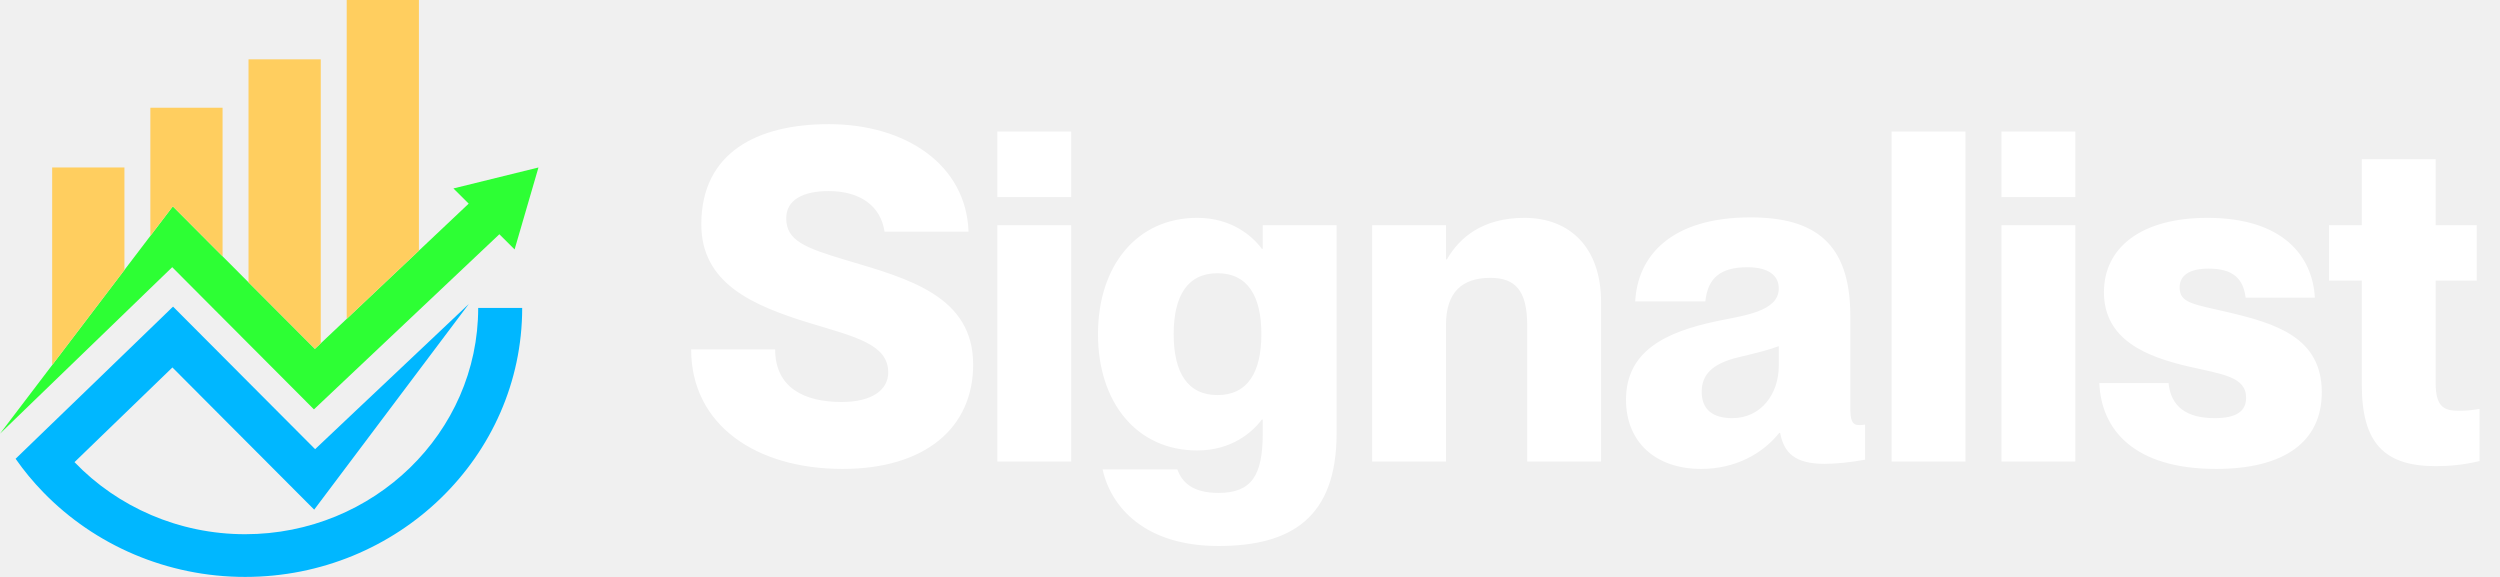
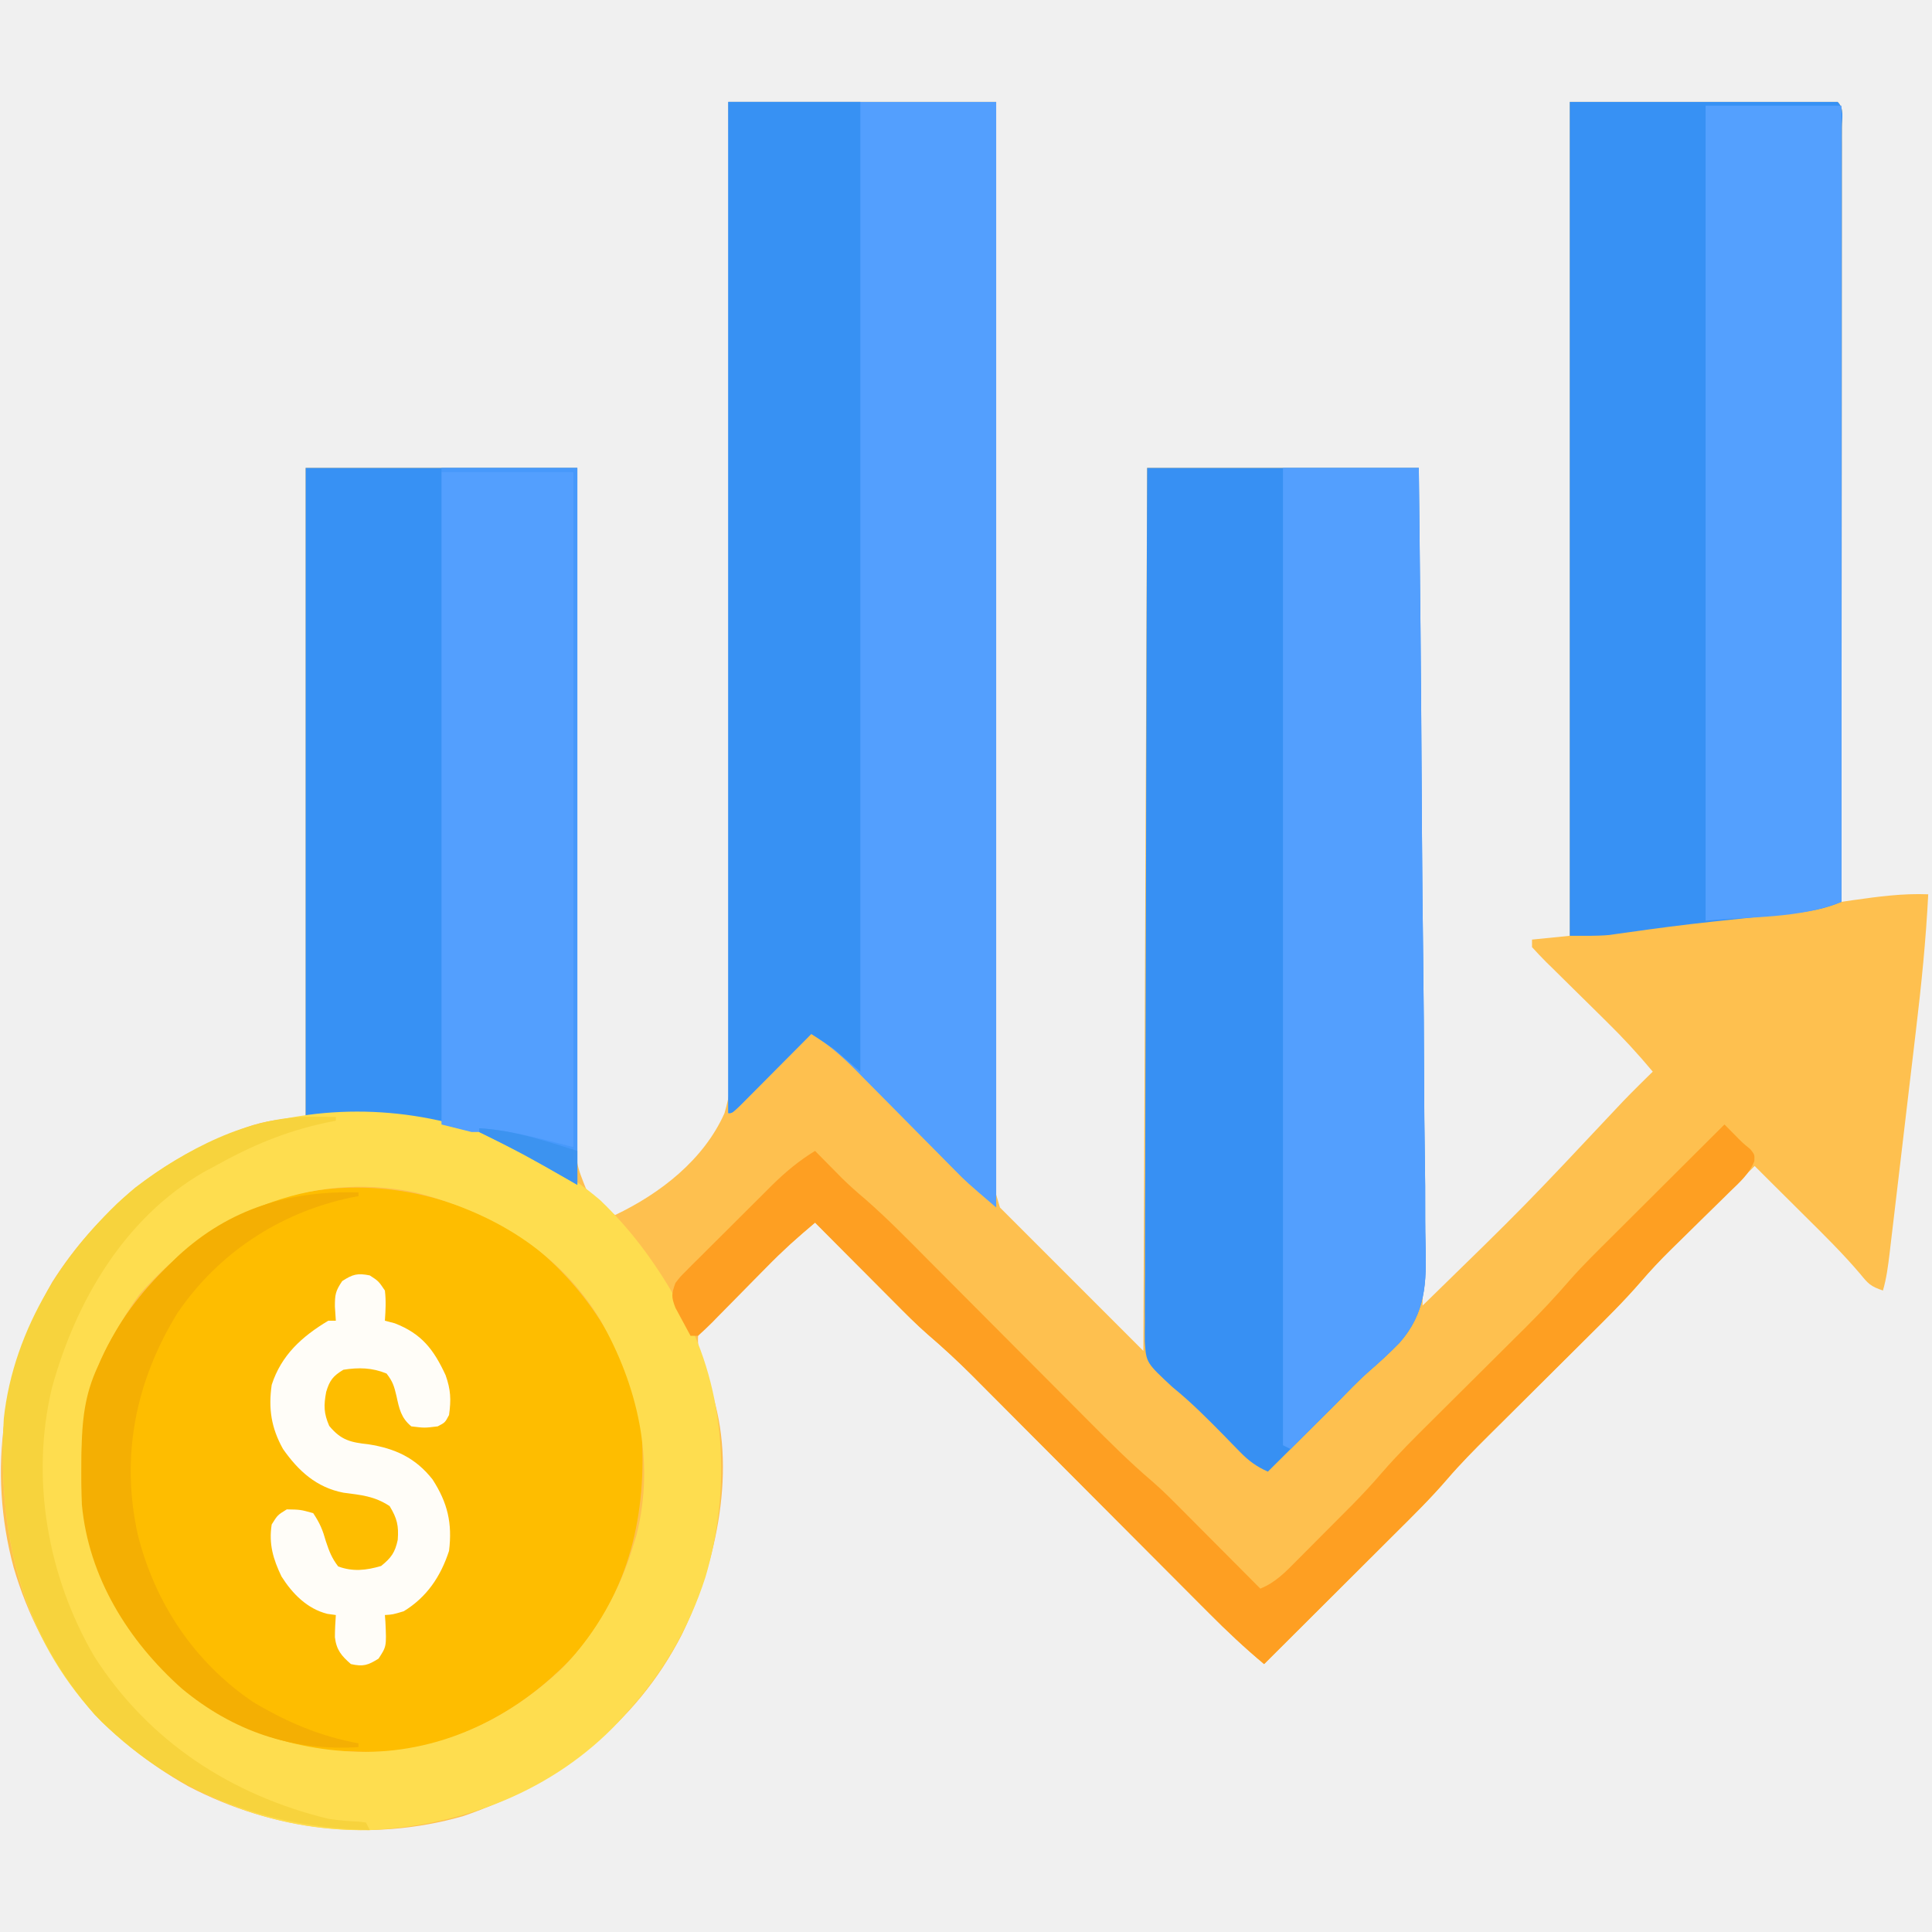
- <svg xmlns="http://www.w3.org/2000/svg" width="130" height="30" viewBox="0 0 130 30" fill="none">
-   <path d="M28 8.709L26.759 12.971L25.967 12.181L21.784 16.132L18.781 18.968L16.325 21.287L14.013 18.968L12.923 17.875L11.574 16.521L11.169 16.116L8.955 13.893L8.104 14.715L7.819 14.99L6.47 16.296L5.117 17.604L3.724 18.95L3.705 18.968L1.711 20.895L0 22.55L2.724 18.968L6.47 14.039L7.819 12.266L8.986 10.73L11.574 13.328L12.68 14.439L12.923 14.681L16.375 18.142L16.68 17.853L18.029 16.58L18.628 16.014L20.372 14.366L21.784 13.033L24.372 10.589L23.578 9.799L28 8.709Z" fill="#2DFF34" />
-   <path d="M6.47 8.709V14.039L2.724 18.968H2.713V8.709H6.47Z" fill="#FFCE5F" />
-   <path d="M27.154 16.014C27.154 23.726 20.692 30 12.745 30C8.69 30 4.918 28.346 2.252 25.599C1.726 25.059 1.244 24.477 0.811 23.856L2.467 22.256L5.13 19.686L5.871 18.968L6.47 18.39L7.819 17.085L8.117 16.797L8.821 16.116L8.934 16.003L8.936 16.005L8.999 15.945L11.574 18.528L12.693 19.652L16.386 23.357L18.639 21.227L20.385 19.58L21.032 18.968L21.784 18.258L24.383 15.802L16.338 26.502L11.18 21.33L8.966 19.108L8.117 19.928L5.13 22.816L3.874 24.031C6.119 26.37 9.311 27.779 12.745 27.779C19.429 27.779 24.866 22.502 24.866 16.014H27.154V16.014Z" fill="#00B7FF" />
-   <path d="M11.574 5.603V13.328L8.986 10.73L7.819 12.266V5.603H11.574Z" fill="#FFCE5F" />
-   <path d="M16.68 3.086V17.853L16.375 18.142L12.923 14.682V3.086H16.68Z" fill="#FFCE5F" />
-   <path d="M21.784 0V13.033L20.372 14.366L18.628 16.014L18.029 16.58V0H21.784Z" fill="#FFCE5F" />
-   <path d="M43.812 24.384C39.324 24.384 35.94 22.104 35.94 18.168H40.308C40.308 20.16 41.82 20.904 43.764 20.904C45.372 20.904 46.188 20.256 46.188 19.368C46.188 17.904 44.484 17.52 42.108 16.8C39.132 15.888 36.468 14.736 36.468 11.664C36.468 7.92 39.396 6.456 43.092 6.456C47.1 6.456 50.244 8.568 50.364 12.048H45.996C45.804 10.728 44.748 9.936 43.092 9.936C41.796 9.936 40.884 10.368 40.884 11.352C40.884 12.504 41.844 12.888 44.028 13.536C47.268 14.496 50.604 15.408 50.604 18.96C50.604 22.248 48.108 24.384 43.812 24.384ZM55.702 10.248H51.862V6.84H55.702V10.248ZM55.702 24H51.862V11.712H55.702V24ZM65.663 12.936V11.712H69.503V22.536C69.503 26.928 67.127 28.392 63.359 28.392C59.543 28.392 57.767 26.376 57.335 24.408H61.223C61.463 25.08 62.015 25.632 63.359 25.632C65.087 25.632 65.663 24.72 65.663 22.536V21.816H65.615C65.135 22.464 64.055 23.424 62.255 23.424C59.111 23.424 57.095 20.928 57.095 17.376C57.095 13.824 59.111 11.328 62.255 11.328C64.055 11.328 65.135 12.288 65.615 12.936H65.663ZM63.311 20.544C64.871 20.544 65.591 19.368 65.591 17.376C65.591 15.384 64.871 14.208 63.311 14.208C61.751 14.208 61.031 15.384 61.031 17.376C61.031 19.368 61.751 20.544 63.311 20.544ZM79.271 11.328C81.647 11.328 83.255 12.888 83.255 15.696V24H79.415V16.92C79.415 15.072 78.767 14.448 77.495 14.448C76.031 14.448 75.191 15.192 75.191 16.896V24H71.351V11.712H75.191V13.488H75.239C75.887 12.36 77.087 11.328 79.271 11.328ZM88.464 24.384C86.064 24.384 84.552 22.968 84.552 20.784C84.552 18.24 86.64 17.256 89.256 16.704C90.6 16.416 92.496 16.224 92.496 15C92.496 14.328 91.968 13.896 90.864 13.896C89.448 13.896 88.8 14.472 88.68 15.672H85.032C85.152 13.32 86.88 11.304 91.032 11.304C94.368 11.304 96.216 12.648 96.216 16.416V21.168C96.216 21.816 96.288 22.104 96.672 22.104C96.768 22.104 96.84 22.104 96.984 22.08V23.904C96.216 24.048 95.424 24.12 94.872 24.12C93.336 24.12 92.76 23.544 92.568 22.512H92.52C91.656 23.592 90.24 24.384 88.464 24.384ZM90.072 21.744C91.608 21.744 92.496 20.448 92.496 19.032V18C91.992 18.192 91.416 18.336 90.408 18.576C88.992 18.912 88.488 19.512 88.488 20.376C88.488 21.312 89.088 21.744 90.072 21.744ZM102.203 24H98.363V6.84H102.203V24ZM107.916 10.248H104.076V6.84H107.916V10.248ZM107.916 24H104.076V11.712H107.916V24ZM115.237 24.384C110.941 24.384 109.261 22.32 109.165 19.92H112.765C112.885 21.144 113.701 21.744 115.165 21.744C116.293 21.744 116.797 21.384 116.797 20.688C116.797 19.584 115.573 19.464 113.797 19.056C111.637 18.552 109.405 17.688 109.405 15.192C109.405 12.888 111.325 11.328 114.781 11.328C118.717 11.328 120.253 13.32 120.373 15.48H116.773C116.653 14.496 116.125 13.968 114.853 13.968C113.797 13.968 113.341 14.352 113.341 14.952C113.341 15.768 114.061 15.816 115.909 16.248C118.333 16.824 120.733 17.544 120.733 20.4C120.733 22.968 118.789 24.384 115.237 24.384ZM127.902 21.36C128.262 21.36 128.478 21.336 128.934 21.264V23.976C128.118 24.168 127.422 24.24 126.654 24.24C123.966 24.24 122.814 23.016 122.814 20.016V14.592H121.11V11.712H122.814V8.28H126.654V11.712H128.79V14.592H126.654V19.92C126.654 21.24 127.158 21.36 127.902 21.36Z" fill="white" />
+ <svg xmlns="http://www.w3.org/2000/svg" version="1.1" width="512" height="512">
+   <path d="M0 0 C23.43 0 46.86 0 71 0 C70.747 13.015 70.747 13.015 70.489 26.293 C69.973 54.208 69.649 82.121 69.442 110.039 C69.409 114.391 69.375 118.743 69.34 123.096 C69.333 123.962 69.326 124.828 69.319 125.721 C69.202 139.662 68.952 153.598 68.65 167.537 C68.342 181.891 68.183 196.241 68.156 210.598 C68.134 219.428 68.004 228.241 67.722 237.066 C67.539 243.158 67.504 249.241 67.573 255.335 C67.609 258.834 67.591 262.305 67.393 265.799 C66.883 276.542 68.702 281.766 72 293 C84.54 305.54 97.08 318.08 110 331 C110.33 253.78 110.66 176.56 111 97 C134.76 97 158.52 97 183 97 C183.33 170.26 183.66 243.52 184 319 C211.113 292.573 211.113 292.573 237 265 C238.46 263.481 239.935 261.976 241.438 260.5 C242.117 259.83 242.796 259.159 243.496 258.469 C244.241 257.742 244.241 257.742 245 257 C241.112 252.337 237.065 247.945 232.727 243.699 C231.561 242.546 230.396 241.393 229.23 240.24 C227.415 238.45 225.598 236.661 223.779 234.875 C222.007 233.133 220.241 231.385 218.477 229.637 C217.927 229.1 217.377 228.564 216.81 228.011 C215.502 226.712 214.245 225.36 213 224 C213 223.34 213 222.68 213 222 C216.3 221.67 219.6 221.34 223 221 C223 148.07 223 75.14 223 0 C246.43 0 269.86 0 294 0 C295.8 1.8 295.123 4.255 295.129 6.652 C295.126 7.47 295.123 8.288 295.12 9.131 C295.122 10.424 295.122 10.424 295.123 11.744 C295.125 14.657 295.119 17.57 295.114 20.483 C295.113 22.562 295.113 24.641 295.114 26.719 C295.114 32.382 295.108 38.045 295.101 43.708 C295.095 49.619 295.095 55.531 295.093 61.442 C295.09 72.644 295.082 83.846 295.072 95.048 C295.061 107.797 295.055 120.547 295.05 133.296 C295.04 159.531 295.022 185.765 295 212 C296.485 211.783 296.485 211.783 298 211.562 C304.689 210.613 311.227 209.724 318 210 C317.397 222.075 316.183 234.014 314.75 246.016 C314.529 247.889 314.309 249.762 314.089 251.635 C313.631 255.525 313.17 259.414 312.707 263.303 C312.114 268.286 311.527 273.269 310.942 278.253 C310.489 282.105 310.034 285.956 309.578 289.808 C309.36 291.647 309.143 293.486 308.927 295.324 C308.626 297.882 308.321 300.44 308.016 302.997 C307.927 303.752 307.839 304.508 307.748 305.286 C307.35 308.585 306.93 311.804 306 315 C302.711 313.904 302.109 313.211 299.984 310.613 C295.368 305.173 290.315 300.207 285.25 295.188 C284.295 294.238 283.341 293.288 282.387 292.338 C280.645 290.605 278.902 288.872 277.157 287.141 C275.434 285.431 273.715 283.718 272 282 C268.28 285.695 264.563 289.394 260.849 293.096 C259.588 294.352 258.326 295.607 257.064 296.861 C255.237 298.676 253.413 300.494 251.59 302.312 C250.758 303.136 250.758 303.136 249.91 303.977 C247.062 306.825 244.341 309.729 241.717 312.785 C237.367 317.809 232.656 322.45 227.938 327.125 C226.977 328.081 226.018 329.036 225.058 329.993 C221.532 333.506 218.001 337.013 214.469 340.52 C211.473 343.497 208.479 346.475 205.488 349.456 C204.101 350.837 202.712 352.213 201.322 353.59 C197.607 357.291 193.946 360.988 190.529 364.969 C186.11 370.114 181.279 374.846 176.473 379.625 C175.474 380.622 174.475 381.62 173.476 382.617 C170.873 385.217 168.266 387.814 165.659 390.41 C162.989 393.069 160.322 395.732 157.654 398.395 C152.439 403.599 147.221 408.801 142 414 C136.866 409.705 132.069 405.203 127.356 400.453 C126.626 399.722 125.897 398.992 125.145 398.239 C123.572 396.662 122 395.084 120.43 393.505 C117.938 391.001 115.444 388.5 112.948 385.999 C106.753 379.79 100.562 373.576 94.372 367.362 C89.134 362.104 83.895 356.849 78.652 351.596 C76.204 349.142 73.759 346.684 71.314 344.227 C69.801 342.71 68.287 341.193 66.774 339.676 C66.103 339 65.432 338.324 64.741 337.627 C60.897 333.783 56.946 330.127 52.816 326.59 C49.774 323.927 46.939 321.062 44.094 318.191 C43.484 317.58 42.873 316.968 42.245 316.338 C40.327 314.415 38.414 312.489 36.5 310.562 C35.188 309.245 33.875 307.928 32.562 306.611 C29.372 303.41 26.185 300.206 23 297 C20.665 298.998 18.332 300.998 16 303 C15.477 303.448 14.954 303.896 14.415 304.358 C11.214 307.117 8.087 309.943 4.998 312.828 C3.872 313.861 2.729 314.875 1.568 315.869 C-2.377 319.26 -5.559 322.363 -8 327 C-8.271 331.978 -6.44 336.503 -4.664 341.069 C2.462 361.794 -3.075 387.148 -12.301 406.175 C-24.455 429.944 -45.4 445.789 -70.312 454.312 C-94.876 461.288 -120.519 458.164 -143.055 446.406 C-166.019 433.551 -181.972 413.582 -189.375 388.438 C-196.381 362.576 -192.253 335.811 -179.156 312.754 C-167.289 294.053 -150.334 280.537 -129.75 272.562 C-129.125 272.315 -128.501 272.068 -127.857 271.814 C-122.339 269.795 -118.229 269.623 -112 269 C-112 212.24 -112 155.48 -112 97 C-88.24 97 -64.48 97 -40 97 C-40.017 102.714 -40.034 108.428 -40.051 114.314 C-40.1 133.178 -40.1 152.041 -40.075 170.904 C-40.061 182.343 -40.064 193.781 -40.106 205.22 C-40.143 215.19 -40.148 225.16 -40.116 235.131 C-40.1 240.41 -40.099 245.688 -40.137 250.967 C-40.172 255.938 -40.164 260.908 -40.124 265.879 C-40.117 267.701 -40.125 269.523 -40.15 271.345 C-40.541 281.134 -40.541 281.134 -36.922 289.906 C-34.705 291.9 -32.583 293.521 -30 295 C-18.022 289.3 -6.5 280.367 -1 268 C3.927 250.798 2.16 231.314 1.782 213.542 C1.629 206.123 1.622 198.706 1.621 191.286 C1.616 178.059 1.501 164.837 1.313 151.612 C1.132 138.784 1.004 125.958 0.946 113.129 C0.942 112.335 0.939 111.541 0.935 110.723 C0.918 106.739 0.901 102.755 0.885 98.771 C0.751 65.844 0.415 32.924 0 0 Z " fill="#FEC04F" transform="translate(193,27)" />
+   <path d="M0 0 C23.43 0 46.86 0 71 0 C71 96.69 71 193.38 71 293 C63.129 286.253 63.129 286.253 59.996 283.078 C59.295 282.37 58.594 281.663 57.872 280.934 C57.14 280.19 56.407 279.446 55.652 278.68 C54.062 277.077 52.471 275.474 50.881 273.871 C48.402 271.367 45.924 268.861 43.449 266.353 C41.042 263.916 38.629 261.485 36.215 259.055 C35.113 257.933 35.113 257.933 33.989 256.788 C30.214 252.994 26.591 249.763 22 247 C21.369 247.636 20.738 248.272 20.088 248.928 C17.755 251.278 15.42 253.626 13.083 255.972 C12.07 256.99 11.058 258.008 10.048 259.028 C8.598 260.49 7.145 261.948 5.691 263.406 C4.817 264.286 3.942 265.166 3.041 266.072 C1 268 1 268 0 268 C0 179.56 0 91.12 0 0 Z " fill="#539FFE" transform="translate(193,27)" />
+   <path d="M0 0 C23.76 0 47.52 0 72 0 C72.331 28.391 72.608 56.781 72.766 85.174 C72.785 88.533 72.804 91.892 72.824 95.251 C72.83 96.255 72.83 96.255 72.836 97.278 C72.901 108.076 73.019 118.874 73.157 129.672 C73.298 140.769 73.38 151.865 73.411 162.962 C73.431 169.189 73.476 175.413 73.586 181.639 C73.688 187.51 73.719 193.378 73.697 199.25 C73.701 201.395 73.73 203.539 73.788 205.683 C74.052 215.98 73.9 223.891 66.853 231.897 C64.314 234.488 61.684 236.925 58.938 239.295 C55.815 242.043 52.961 245.047 50.066 248.031 C47.906 250.195 45.733 252.347 43.562 254.5 C42.426 255.631 41.29 256.763 40.154 257.895 C37.439 260.599 34.72 263.301 32 266 C28.97 264.648 26.915 263.145 24.609 260.77 C23.674 259.817 23.674 259.817 22.72 258.845 C22.07 258.175 21.42 257.504 20.75 256.812 C16.224 252.203 11.738 247.661 6.711 243.59 C-0.245 237.126 -0.245 237.126 -0.615 231.576 C-0.636 229.824 -0.63 228.071 -0.601 226.319 C-0.606 225.35 -0.61 224.381 -0.614 223.383 C-0.622 220.14 -0.595 216.898 -0.568 213.655 C-0.566 211.329 -0.567 209.003 -0.57 206.677 C-0.571 200.363 -0.542 194.05 -0.507 187.736 C-0.479 181.807 -0.474 175.877 -0.469 169.947 C-0.458 158.204 -0.425 146.46 -0.377 134.717 C-0.331 123.312 -0.296 111.906 -0.275 100.5 C-0.273 99.797 -0.272 99.094 -0.271 98.369 C-0.264 94.84 -0.258 91.312 -0.252 87.783 C-0.2 58.522 -0.108 29.261 0 0 Z " fill="#3790F3" transform="translate(304,124)" />
+   <path d="M0 0 C15.708 12.376 26.883 29.776 29.836 49.797 C31.362 71.802 26.667 92.533 11.945 109.566 C1.432 120.683 -10.427 128.401 -25.164 132.797 C-26.195 133.133 -26.195 133.133 -27.246 133.477 C-34.982 135.636 -43.213 135.04 -51.164 134.797 C-52.012 134.779 -52.86 134.761 -53.734 134.742 C-72.589 133.523 -89.665 122.156 -101.82 108.4 C-113.62 94.32 -118.766 77.505 -118.602 59.359 C-118.593 58.168 -118.584 56.977 -118.574 55.749 C-118.409 47.374 -117.805 40.439 -114.164 32.797 C-113.901 32.211 -113.638 31.625 -113.367 31.021 C-108.846 21.067 -102.975 13.39 -95.164 5.797 C-94.462 5.109 -93.759 4.42 -93.035 3.711 C-67.104 -20.282 -28.029 -19.517 0 0 Z " fill="#FEBD00" transform="translate(140.1641,329.2031)" />
+   <path d="M0 0 C23.43 0 46.86 0 71 0 C72.8 1.8 72.123 4.255 72.129 6.652 C72.126 7.47 72.123 8.288 72.12 9.131 C72.121 9.993 72.122 10.856 72.123 11.744 C72.125 14.657 72.119 17.57 72.114 20.483 C72.113 22.562 72.113 24.641 72.114 26.719 C72.114 32.382 72.108 38.045 72.101 43.708 C72.095 49.619 72.095 55.531 72.093 61.442 C72.09 72.644 72.082 83.846 72.072 95.048 C72.061 107.797 72.055 120.547 72.05 133.296 C72.04 159.531 72.022 185.765 72 212 C67.813 213.773 63.947 214.523 59.445 214.965 C58.35 215.082 58.35 215.082 57.232 215.201 C54.864 215.453 52.494 215.695 50.125 215.938 C46.862 216.281 43.599 216.631 40.336 216.98 C39.531 217.066 38.726 217.152 37.897 217.24 C30.264 218.062 22.655 219.047 15.055 220.136 C14.227 220.251 13.4 220.366 12.547 220.484 C11.854 220.585 11.162 220.685 10.448 220.788 C6.978 221.088 3.483 221 0 221 C0 148.07 0 75.14 0 0 Z " fill="#3791F4" transform="translate(416,27)" />
+   <path d="M0 0 C23.76 0 47.52 0 72 0 C72 62.7 72 125.4 72 190 C67.38 187.36 62.76 184.72 58 182 C38.449 172.225 22.541 172 0 172 C0 115.24 0 58.48 0 0 Z " fill="#3791F4" transform="translate(81,124)" />
+   <path d="M0 0 C8.108 7.737 14.413 16.311 20 26 C20.651 27.123 21.302 28.246 21.973 29.402 C33.489 50.748 34.797 76.912 27.938 100 C23.594 113.45 16.597 125.631 7 136 C6.304 136.776 5.608 137.552 4.891 138.352 C-12.207 156.51 -36.377 165.904 -61 167 C-87.979 167.531 -112.433 156.729 -132 138.375 C-151.845 117.808 -158.59 92.889 -158.273 64.867 C-157.587 39.968 -145.431 18.259 -128 1 C-92.489 -31.832 -36.514 -30.941 0 0 Z M-122 25 C-124.599 28.533 -126.853 32.178 -129 36 C-129.473 36.835 -129.946 37.671 -130.434 38.531 C-135.964 48.904 -137.494 58.768 -137.375 70.438 C-137.387 71.575 -137.398 72.713 -137.41 73.885 C-137.373 84.761 -135.318 94.54 -130.25 104.188 C-129.723 105.21 -129.723 105.21 -129.185 106.252 C-126.324 111.661 -123.137 116.472 -119 121 C-118.25 121.83 -117.5 122.66 -116.727 123.516 C-102.517 138.487 -84.498 145.575 -64.064 146.271 C-43.221 146.666 -24.561 138.075 -9.676 123.766 C-0.812 114.555 5.422 103.259 9 91 C9.224 90.274 9.449 89.549 9.68 88.801 C14.696 69.114 9.962 49.082 0.107 31.814 C-11.128 13.406 -28.633 3.158 -49 -2 C-77.258 -7.846 -103.369 3.866 -122 25 Z " fill="#FEDD4F" transform="translate(159,318)" />
+   <path d="M0 0 C11.55 0 23.1 0 35 0 C35 84.81 35 169.62 35 257 C32.69 255.02 30.38 253.04 28 251 C26.022 249.634 24.03 248.287 22 247 C21.369 247.636 20.738 248.272 20.088 248.928 C17.755 251.278 15.42 253.626 13.083 255.972 C12.07 256.99 11.058 258.008 10.048 259.028 C8.598 260.49 7.145 261.948 5.691 263.406 C4.817 264.286 3.942 265.166 3.041 266.072 C1 268 1 268 0 268 C0 179.56 0 91.12 0 0 Z " fill="#3791F3" transform="translate(193,27)" />
+   <path d="M0 0 C11.88 0 23.76 0 36 0 C36.34 28.391 36.608 56.781 36.766 85.174 C36.785 88.533 36.804 91.892 36.824 95.251 C36.828 95.92 36.832 96.589 36.836 97.278 C36.901 108.076 37.019 118.874 37.157 129.672 C37.298 140.769 37.38 151.865 37.411 162.962 C37.431 169.189 37.476 175.413 37.586 181.639 C37.688 187.51 37.719 193.378 37.697 199.25 C37.701 201.395 37.73 203.539 37.788 205.683 C38.054 216.042 37.881 223.913 30.789 231.961 C28.236 234.566 25.596 237.02 22.833 239.4 C20.196 241.702 17.806 244.196 15.379 246.719 C13.776 248.315 12.171 249.909 10.562 251.5 C9.724 252.334 8.885 253.168 8.021 254.027 C6.017 256.021 4.01 258.012 2 260 C1.34 259.67 0.68 259.34 0 259 C0 173.53 0 88.06 0 0 Z " fill="#539FFE" transform="translate(340,124)" />
+   <path d="M0 0 C11.88 0 23.76 0 36 0 C36 69.63 36 139.26 36 211 C24.751 215.499 12.059 214.833 0 216 C0 144.72 0 73.44 0 0 Z " fill="#54A0FE" transform="translate(452,28)" />
+   <path d="M0 0 C11.55 0 23.1 0 35 0 C35 59.07 35 118.14 35 179 C23.885 177.889 23.885 177.889 19.812 176.438 C15.71 175.106 12.33 174.92 8 175 C5.36 174.34 2.72 173.68 0 173 C0 115.91 0 58.82 0 0 Z " fill="#539FFE" transform="translate(117,125)" />
+   <path d="M0 0 C0.786 0.793 1.573 1.586 2.383 2.402 C4.817 4.893 4.817 4.893 6.875 6.562 C8 8 8 8 7.917 9.728 C6.549 13.117 4.044 15.303 1.461 17.797 C0.902 18.349 0.343 18.902 -0.233 19.471 C-2.024 21.238 -3.824 22.994 -5.625 24.75 C-7.403 26.493 -9.179 28.238 -10.952 29.986 C-12.054 31.072 -13.16 32.154 -14.268 33.232 C-17.066 35.977 -19.714 38.788 -22.267 41.763 C-26.621 46.796 -31.337 51.443 -36.062 56.125 C-37.023 57.081 -37.982 58.036 -38.942 58.993 C-42.468 62.506 -45.999 66.013 -49.531 69.52 C-52.527 72.497 -55.521 75.475 -58.512 78.456 C-59.899 79.837 -61.288 81.213 -62.678 82.59 C-66.393 86.291 -70.054 89.988 -73.471 93.969 C-77.89 99.114 -82.721 103.846 -87.527 108.625 C-88.526 109.622 -89.525 110.62 -90.524 111.617 C-93.127 114.217 -95.734 116.814 -98.341 119.41 C-101.011 122.069 -103.678 124.732 -106.346 127.395 C-111.561 132.599 -116.779 137.801 -122 143 C-127.134 138.705 -131.931 134.203 -136.644 129.453 C-137.374 128.722 -138.103 127.992 -138.855 127.239 C-140.428 125.662 -142 124.084 -143.57 122.505 C-146.062 120.001 -148.556 117.5 -151.052 114.999 C-157.247 108.79 -163.438 102.576 -169.628 96.362 C-174.866 91.104 -180.105 85.849 -185.348 80.596 C-187.796 78.142 -190.241 75.684 -192.686 73.227 C-194.199 71.71 -195.713 70.193 -197.226 68.676 C-198.233 67.662 -198.233 67.662 -199.259 66.627 C-203.103 62.783 -207.054 59.127 -211.184 55.59 C-214.226 52.927 -217.061 50.062 -219.906 47.191 C-220.516 46.58 -221.127 45.968 -221.755 45.338 C-223.673 43.415 -225.586 41.489 -227.5 39.562 C-228.812 38.245 -230.125 36.928 -231.438 35.611 C-234.628 32.41 -237.815 29.206 -241 26 C-245.499 29.76 -249.767 33.643 -253.863 37.836 C-254.925 38.91 -255.987 39.984 -257.049 41.059 C-258.694 42.729 -260.338 44.401 -261.98 46.076 C-263.582 47.708 -265.191 49.335 -266.801 50.961 C-267.54 51.72 -267.54 51.72 -268.294 52.495 C-269.492 53.702 -270.742 54.856 -272 56 C-272.66 56 -273.32 56 -274 56 C-274.869 54.425 -275.72 52.839 -276.562 51.25 C-277.038 50.368 -277.514 49.487 -278.004 48.578 C-279.135 45.651 -279.044 44.875 -278 42 C-276.743 40.369 -276.743 40.369 -275.136 38.764 C-274.535 38.156 -273.934 37.549 -273.314 36.923 C-272.66 36.278 -272.006 35.633 -271.332 34.969 C-270.66 34.296 -269.987 33.623 -269.294 32.93 C-267.87 31.507 -266.441 30.089 -265.01 28.673 C-262.83 26.517 -260.663 24.347 -258.498 22.176 C-257.11 20.793 -255.722 19.412 -254.332 18.031 C-253.688 17.386 -253.044 16.741 -252.381 16.077 C-248.802 12.553 -245.283 9.629 -241 7 C-240.371 7.641 -239.742 8.281 -239.094 8.941 C-238.238 9.806 -237.382 10.671 -236.5 11.562 C-235.665 12.409 -234.829 13.256 -233.969 14.129 C-231.965 16.112 -229.891 17.949 -227.734 19.763 C-221.657 25.065 -216.043 30.847 -210.361 36.564 C-208.243 38.694 -206.123 40.821 -204.001 42.948 C-198.735 48.227 -193.475 53.511 -188.215 58.796 C-183.758 63.272 -179.3 67.746 -174.839 72.217 C-172.761 74.301 -170.686 76.389 -168.611 78.476 C-163.105 84.004 -157.633 89.495 -151.679 94.548 C-148.748 97.083 -146.039 99.838 -143.312 102.59 C-142.725 103.179 -142.137 103.769 -141.531 104.376 C-139.685 106.227 -137.842 108.082 -136 109.938 C-134.736 111.207 -133.472 112.475 -132.207 113.744 C-129.135 116.827 -126.067 119.913 -123 123 C-119.019 121.398 -116.345 118.618 -113.387 115.617 C-112.854 115.084 -112.321 114.551 -111.773 114.002 C-110.647 112.873 -109.523 111.741 -108.402 110.607 C-106.709 108.897 -105.009 107.194 -103.307 105.492 C-102.208 104.388 -101.11 103.284 -100.012 102.18 C-99.514 101.68 -99.015 101.181 -98.502 100.667 C-95.799 97.928 -93.221 95.123 -90.712 92.206 C-86.562 87.422 -82.093 82.986 -77.594 78.531 C-76.71 77.652 -75.827 76.772 -74.916 75.865 C-71.64 72.603 -68.36 69.346 -65.079 66.089 C-61.852 62.885 -58.629 59.677 -55.406 56.469 C-54.568 55.638 -53.729 54.808 -52.865 53.952 C-48.667 49.772 -44.66 45.516 -40.798 41.025 C-37.297 37.082 -33.524 33.403 -29.785 29.688 C-28.929 28.833 -28.074 27.979 -27.192 27.099 C-24.485 24.397 -21.774 21.698 -19.062 19 C-17.215 17.158 -15.368 15.315 -13.521 13.473 C-9.017 8.979 -4.51 4.488 0 0 Z " fill="#FE9F22" transform="translate(457,298)" />
+   <path d="M0 0 C2.312 1.5 2.312 1.5 4 4 C4.332 6.759 4.186 9.204 4 12 C4.866 12.227 5.732 12.454 6.625 12.688 C13.762 15.463 16.944 19.64 20.086 26.43 C21.459 30.291 21.571 32.934 21 37 C19.938 39 19.938 39 18 40 C14.5 40.438 14.5 40.438 11 40 C8.256 37.729 7.79 35.285 7.062 31.938 C6.46 29.369 6.087 28.111 4.438 26 C0.624 24.436 -2.947 24.352 -7 25 C-9.743 26.646 -10.648 27.821 -11.559 30.871 C-12.215 34.453 -12.223 36.486 -10.75 39.875 C-7.618 43.679 -5.071 44.24 -0.375 44.75 C6.734 45.867 12.109 48.332 16.629 54.066 C20.625 60.249 21.903 65.661 21 73 C18.787 79.779 15.136 85.24 9 89 C6.062 89.875 6.062 89.875 4 90 C4.046 90.603 4.093 91.207 4.141 91.828 C4.435 98.34 4.435 98.34 2.312 101.562 C-0.507 103.315 -1.748 103.732 -5 103 C-7.504 100.834 -8.856 99.237 -9.246 95.887 C-9.25 93.923 -9.133 91.959 -9 90 C-9.741 89.897 -10.482 89.794 -11.246 89.688 C-16.583 88.355 -20.508 84.361 -23.402 79.781 C-25.617 75.179 -26.809 71.155 -26 66 C-24.438 63.5 -24.438 63.5 -22 62 C-18.375 62.062 -18.375 62.062 -15 63 C-13.193 65.71 -12.491 67.445 -11.625 70.5 C-10.748 73.141 -10.075 74.902 -8.375 77.125 C-4.483 78.559 -0.943 78.165 3 77 C5.663 74.856 6.703 73.415 7.406 70.066 C7.69 66.32 7.228 64.375 5.25 61.125 C1.18 58.464 -2.236 58.209 -6.992 57.578 C-14.128 56.207 -18.938 51.803 -23 46 C-26.137 40.375 -26.891 35.314 -26 29 C-23.445 21.114 -18.003 16.202 -11 12 C-10.34 12 -9.68 12 -9 12 C-9.124 10.144 -9.124 10.144 -9.25 8.25 C-9.244 5.105 -9.134 4.199 -7.312 1.5 C-4.513 -0.316 -3.271 -0.654 0 0 Z " fill="#FFFDF8" transform="translate(98,338)" />
+   <path d="M0 0 C1.161 0.009 2.323 0.018 3.52 0.027 C4.4 0.039 5.28 0.051 6.188 0.062 C6.188 0.393 6.188 0.723 6.188 1.062 C5.218 1.258 4.249 1.454 3.25 1.656 C-7.361 3.961 -16.359 7.777 -25.812 13.062 C-26.788 13.585 -27.764 14.107 -28.77 14.645 C-49.879 26.853 -62.754 48.944 -69.051 71.871 C-74.785 95.897 -70.215 121.866 -57.812 143.062 C-43.431 165.571 -21.48 179.817 4.188 186.062 C6.966 186.457 9.662 186.735 12.465 186.824 C13.033 186.903 13.602 186.981 14.188 187.062 C14.518 187.722 14.848 188.382 15.188 189.062 C-12.815 188.369 -37.954 178.945 -57.746 158.434 C-77.629 135.619 -83.4 109.916 -81.812 80.062 C-79.251 56.055 -65.198 34.112 -47 18.812 C-33.74 8.748 -16.951 -0.171 0 0 Z " fill="#F7D33D" transform="translate(82.8125,295.9375)" />
+   <path d="M0 0 C0 0.33 0 0.66 0 1 C-0.681 1.124 -1.361 1.248 -2.062 1.375 C-20.875 5.378 -37.14 16.047 -48 32 C-59.051 50.044 -63.081 69.824 -58.5 90.625 C-53.988 108.752 -43.527 124.462 -28 135 C-19.158 140.304 -10.194 144.147 0 146 C0 146.33 0 146.66 0 147 C-17.55 148.12 -33.253 142.767 -46.808 131.497 C-61.02 118.846 -71.527 101.981 -73.303 82.71 C-73.436 79.321 -73.468 75.953 -73.438 72.562 C-73.428 71.371 -73.419 70.18 -73.41 68.952 C-73.245 60.577 -72.64 53.642 -69 46 C-68.737 45.414 -68.474 44.828 -68.203 44.224 C-63.682 34.27 -57.811 26.593 -50 19 C-49.297 18.312 -48.595 17.623 -47.871 16.914 C-34.198 4.263 -18.254 -0.508 0 0 Z " fill="#F4AF03" transform="translate(95,316)" />
+   <path d="M0 0 C11.88 0 23.76 0 36 0 C36 62.7 36 125.4 36 190 C31.38 187.36 26.76 184.72 22 182 C18.009 179.968 14.03 177.948 10 176 C10 175.67 10 175.34 10 175 C18.862 175.633 26.014 177.754 35 180 C35 120.93 35 61.86 35 1 C23.45 1 11.9 1 0 1 C0 0.67 0 0.34 0 0 Z " fill="#4799FB" transform="translate(117,124)" />
+   <path d="M0 0 C9.057 0.494 17.394 3.322 26 6 C26 8.97 26 11.94 26 15 C25.129 14.492 24.257 13.984 23.359 13.461 C15.696 9.023 7.976 4.857 0 1 C0 0.67 0 0.34 0 0 Z " fill="#3C93F0" transform="translate(127,299)" />
</svg>
